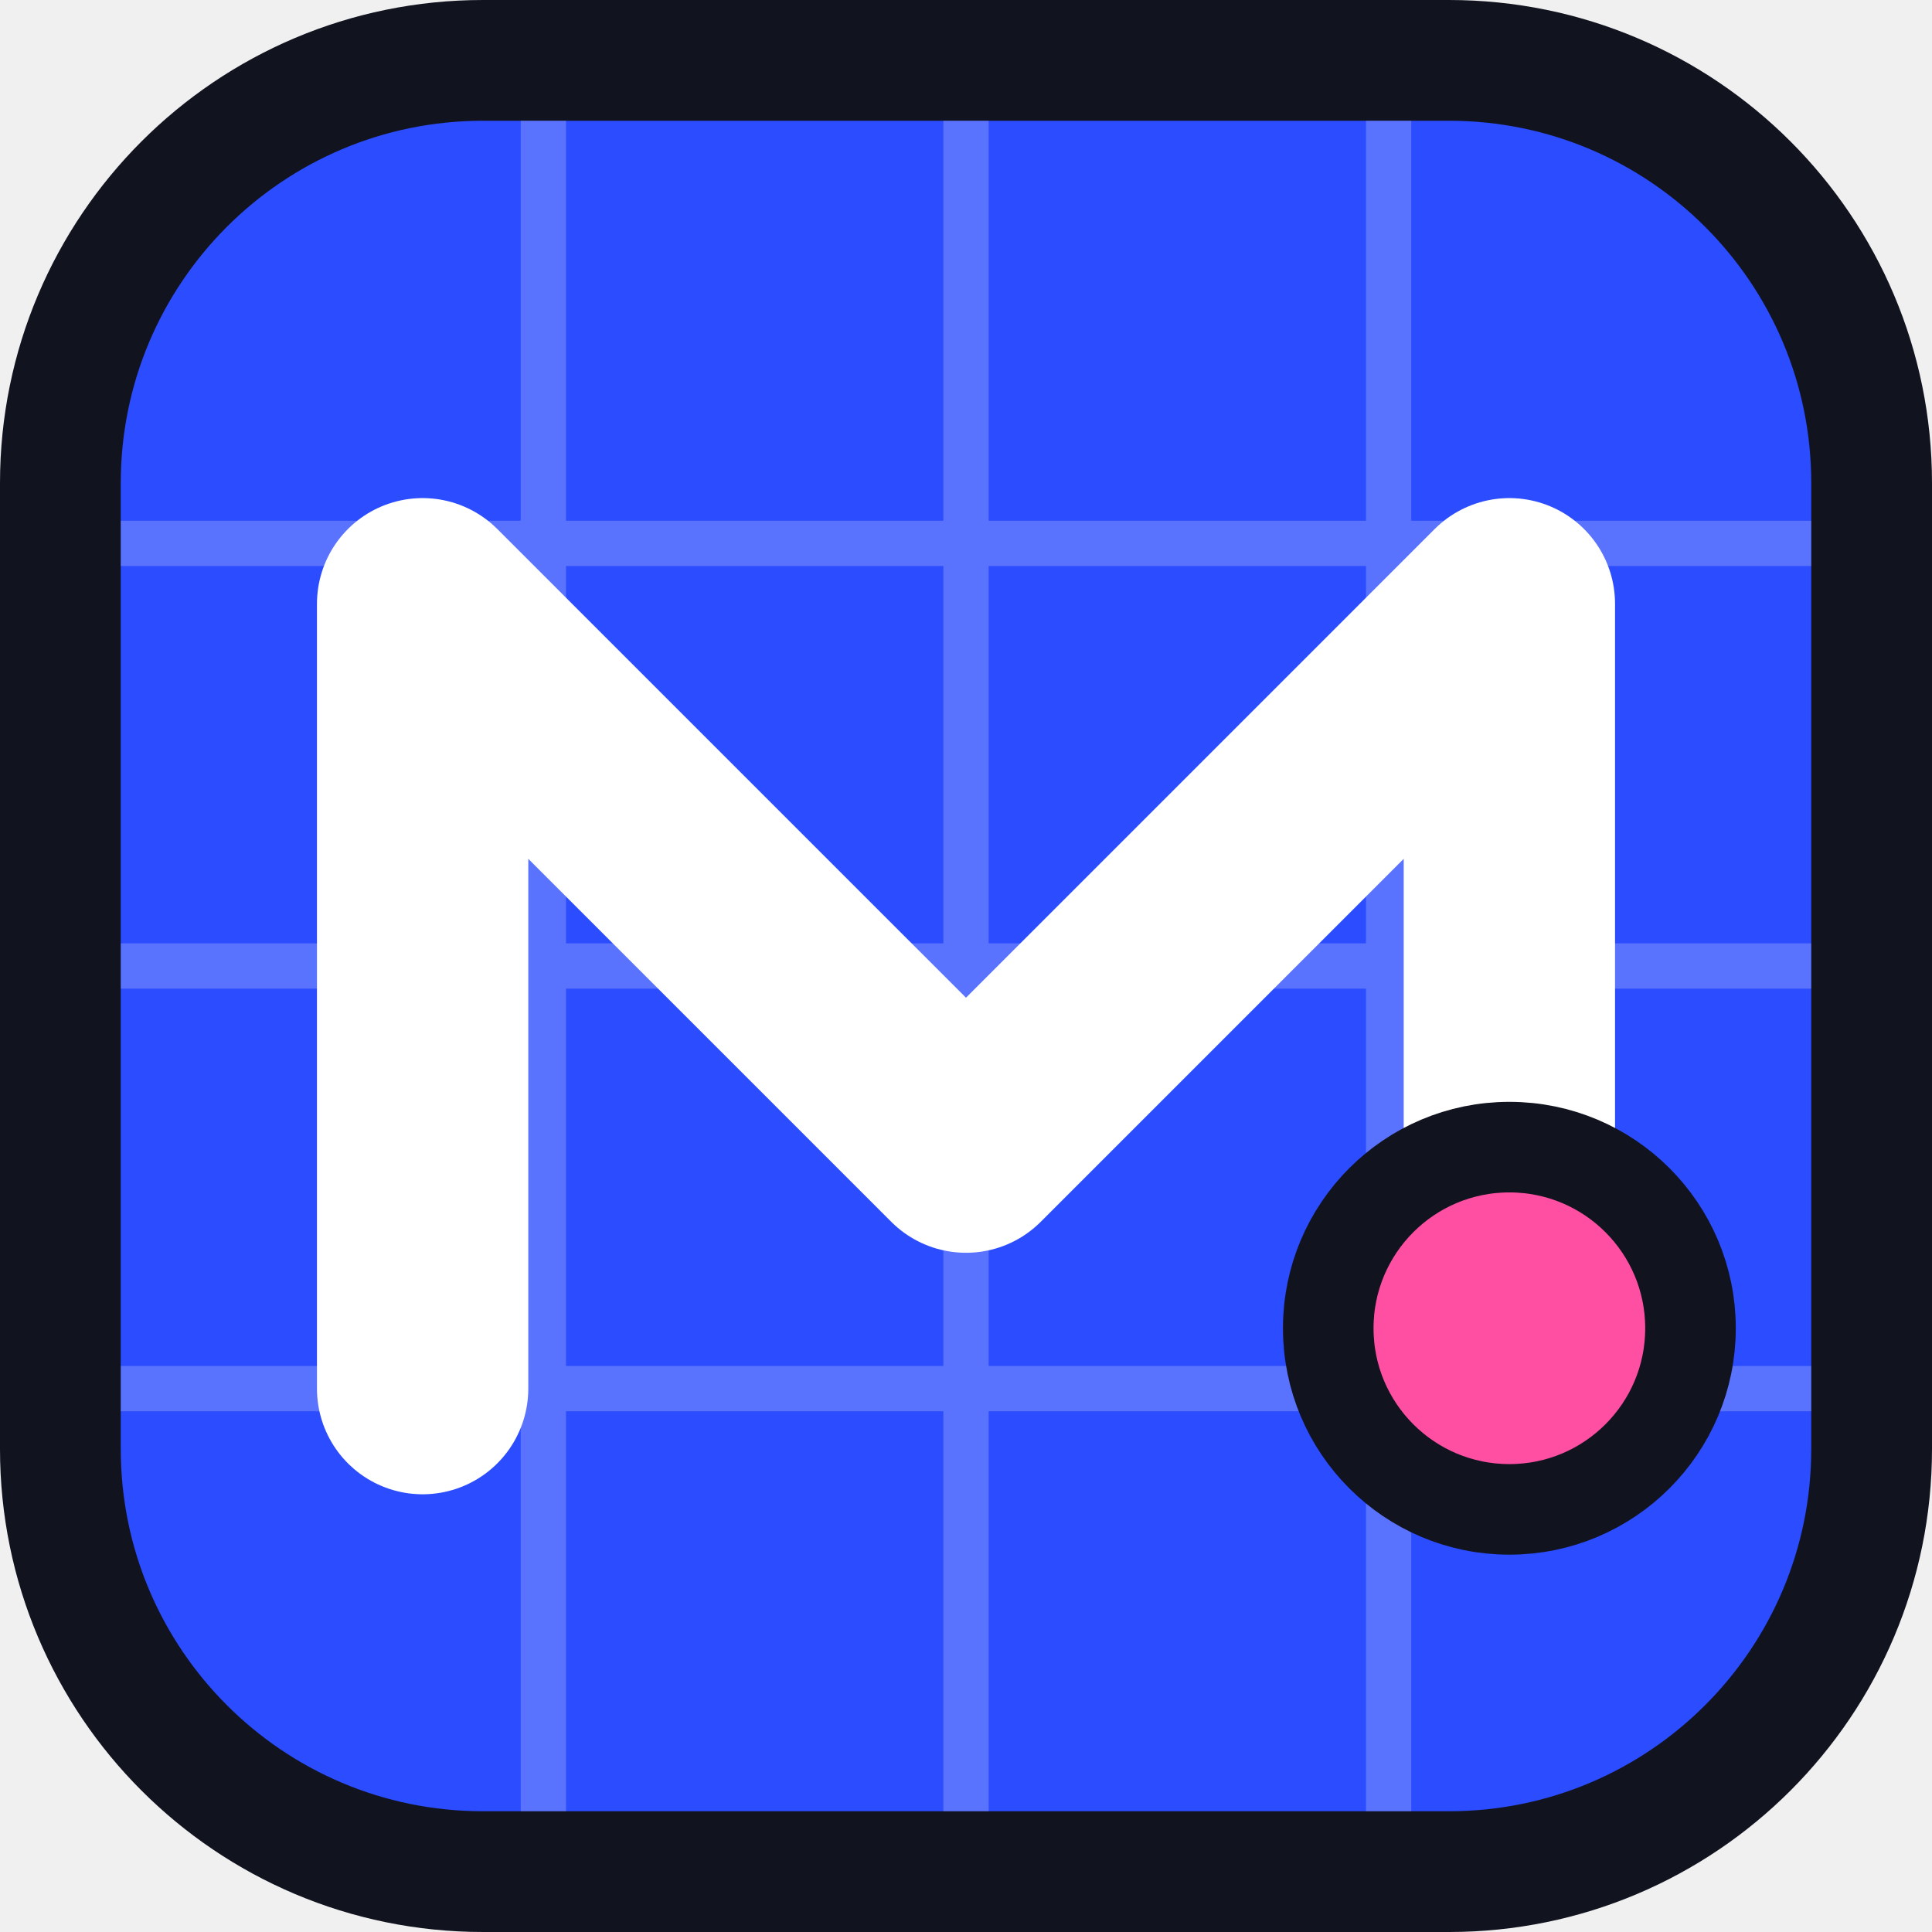
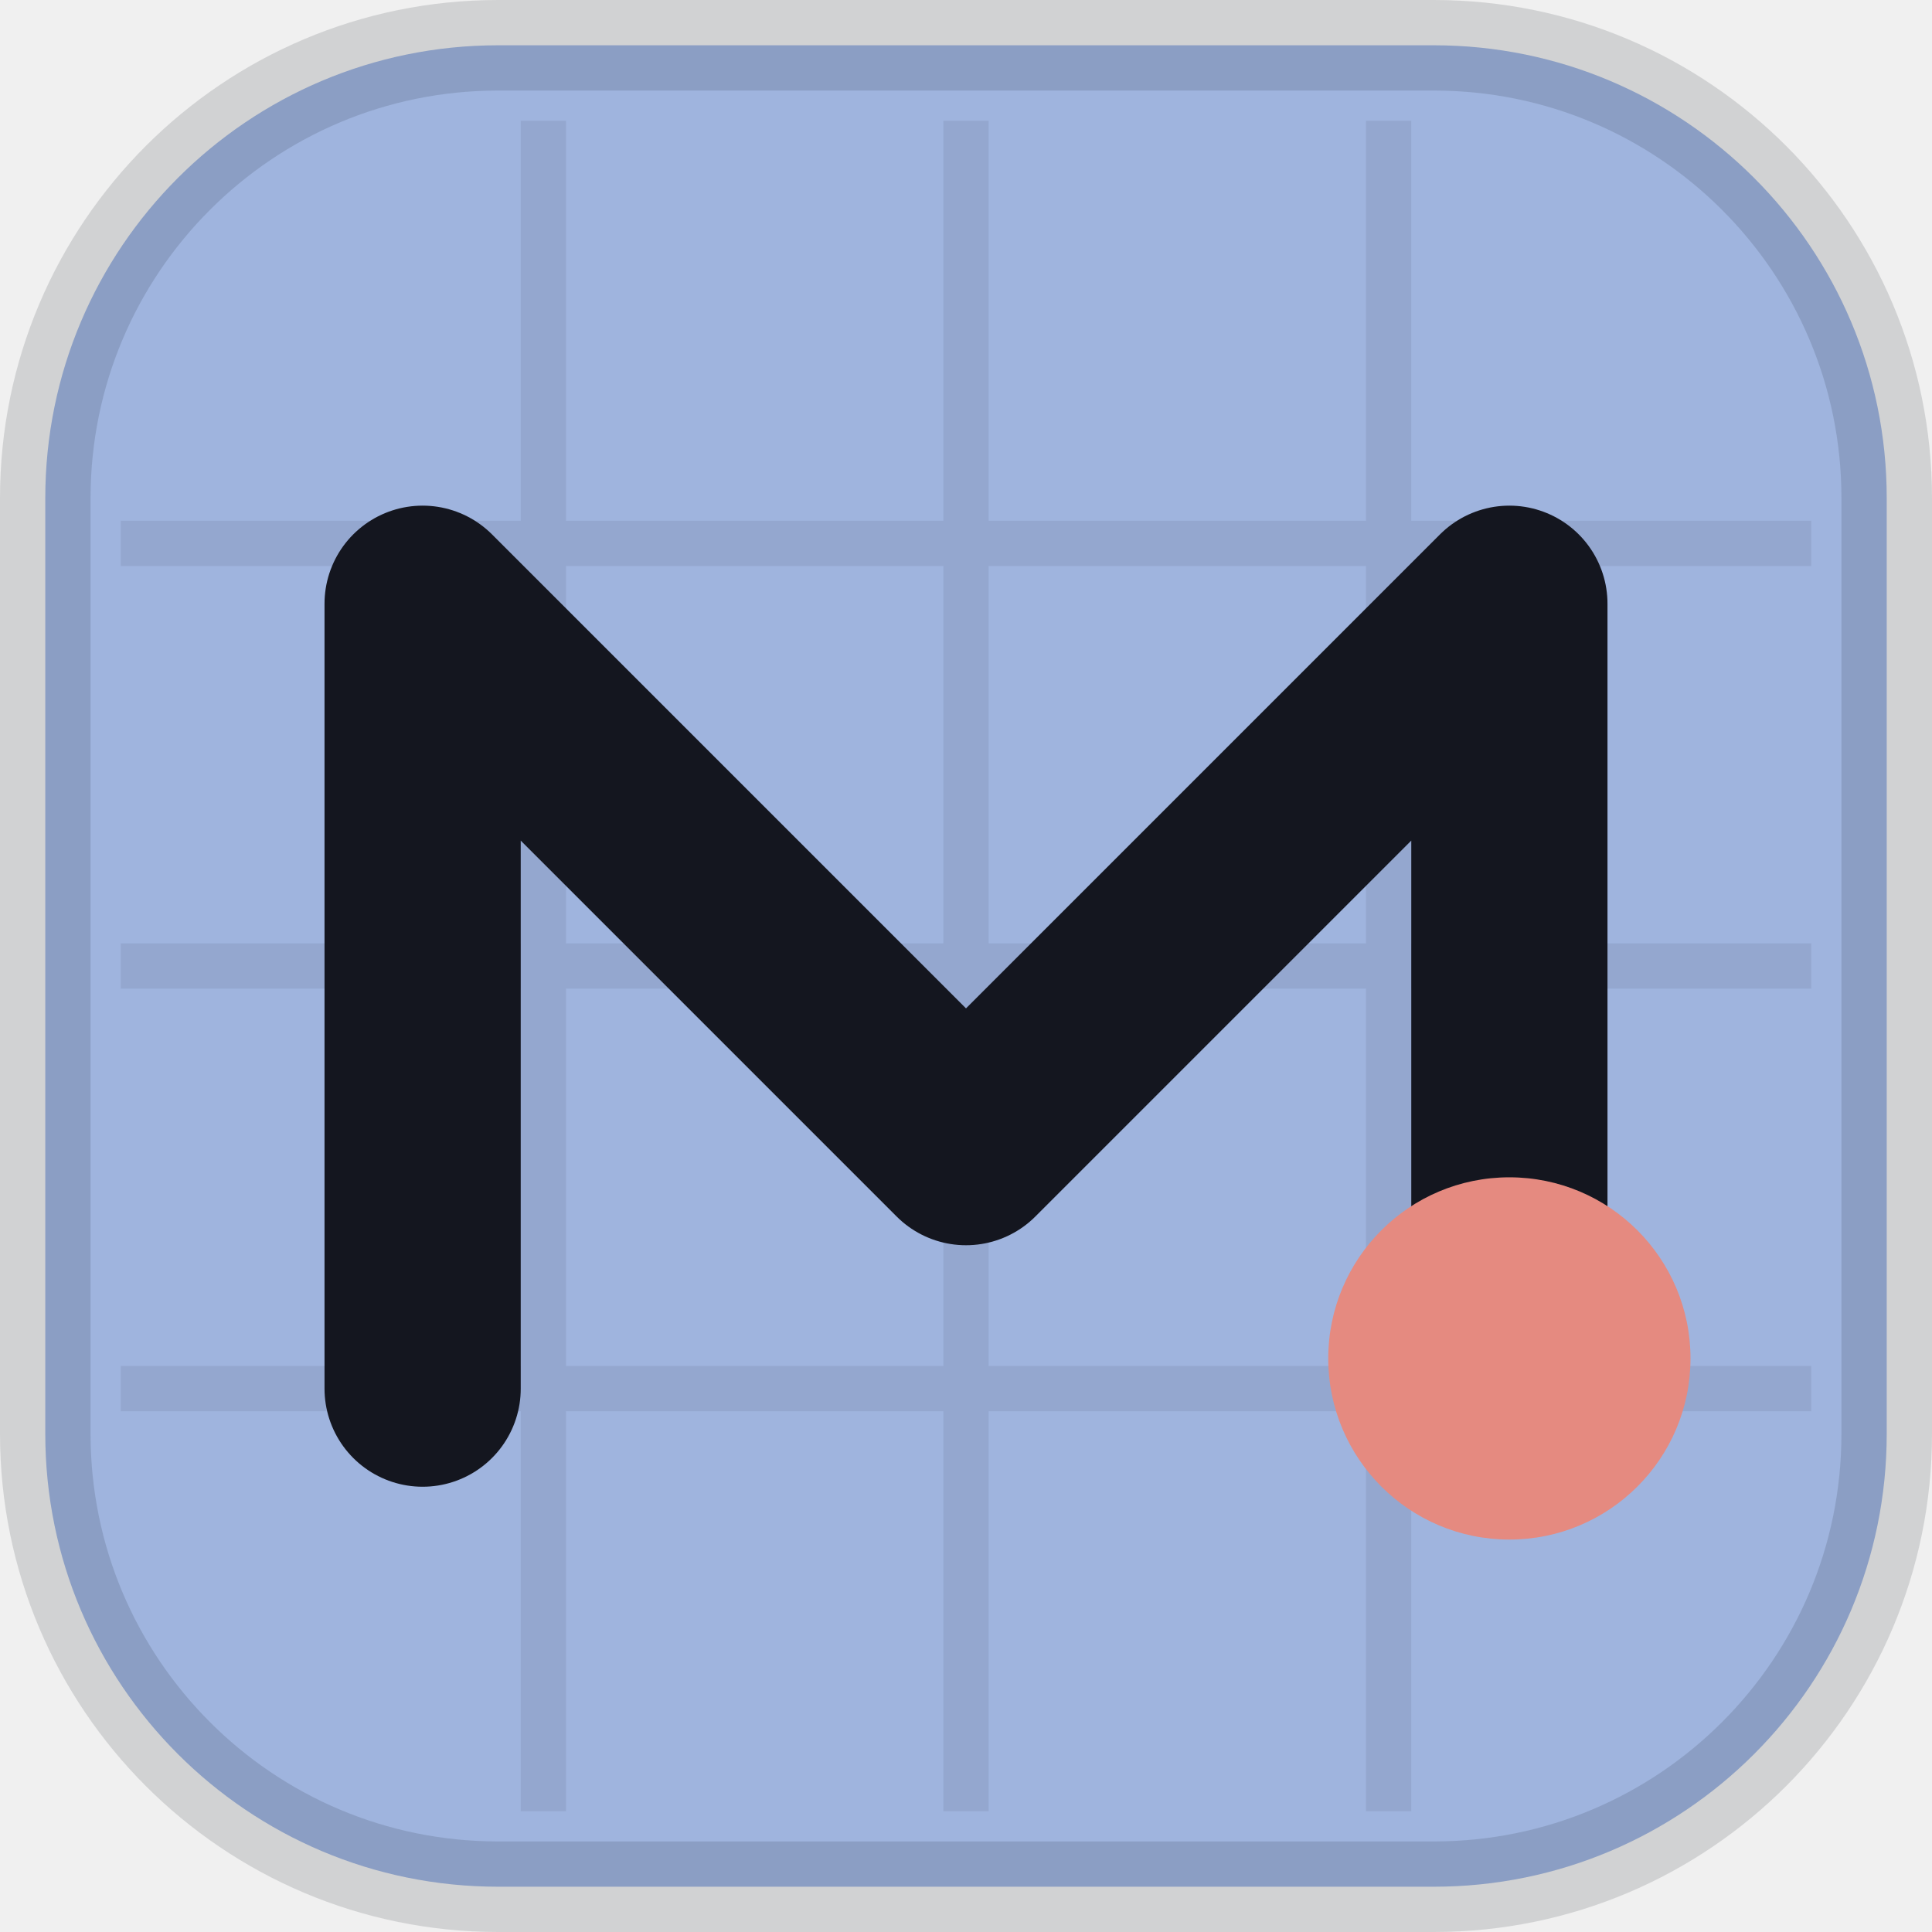
<svg xmlns="http://www.w3.org/2000/svg" viewBox="0 0 64 64">
-   <rect x="2" y="2" width="60" height="60" rx="14" fill="#2b4cff" stroke="#11131f" stroke-width="4" />
-   <path d="M4 18h56M4 32h56M4 46h56M18 4v56M32 4v56M46 4v56" stroke="rgba(255,255,255,.22)" stroke-width="1.5" />
-   <path d="M14 46 L14 20 L32 38 L50 20 L50 40" fill="none" stroke="#ffffff" stroke-width="7" stroke-linecap="round" stroke-linejoin="round" />
-   <circle cx="50" cy="44" r="6" fill="#ff4fa3" stroke="#11131f" stroke-width="3" />
+   <rect x="1.5" y="1.5" width="61" height="61" rx="15" fill="#9fb4de" stroke="#14161f" stroke-opacity=".14" stroke-width="3" />
+   <path d="M4 18h56M4 32h56M4 46h56M18 4v56M32 4v56M46 4v56" stroke="#14161f" stroke-opacity=".08" stroke-width="1.5" />
+   <path d="M14 46 L14 20 L32 38 L50 20 L50 40" fill="none" stroke="#14161f" stroke-width="6.5" stroke-linecap="round" stroke-linejoin="round" />
+   <circle cx="50" cy="45" r="6" fill="#e58a80" />
</svg>
